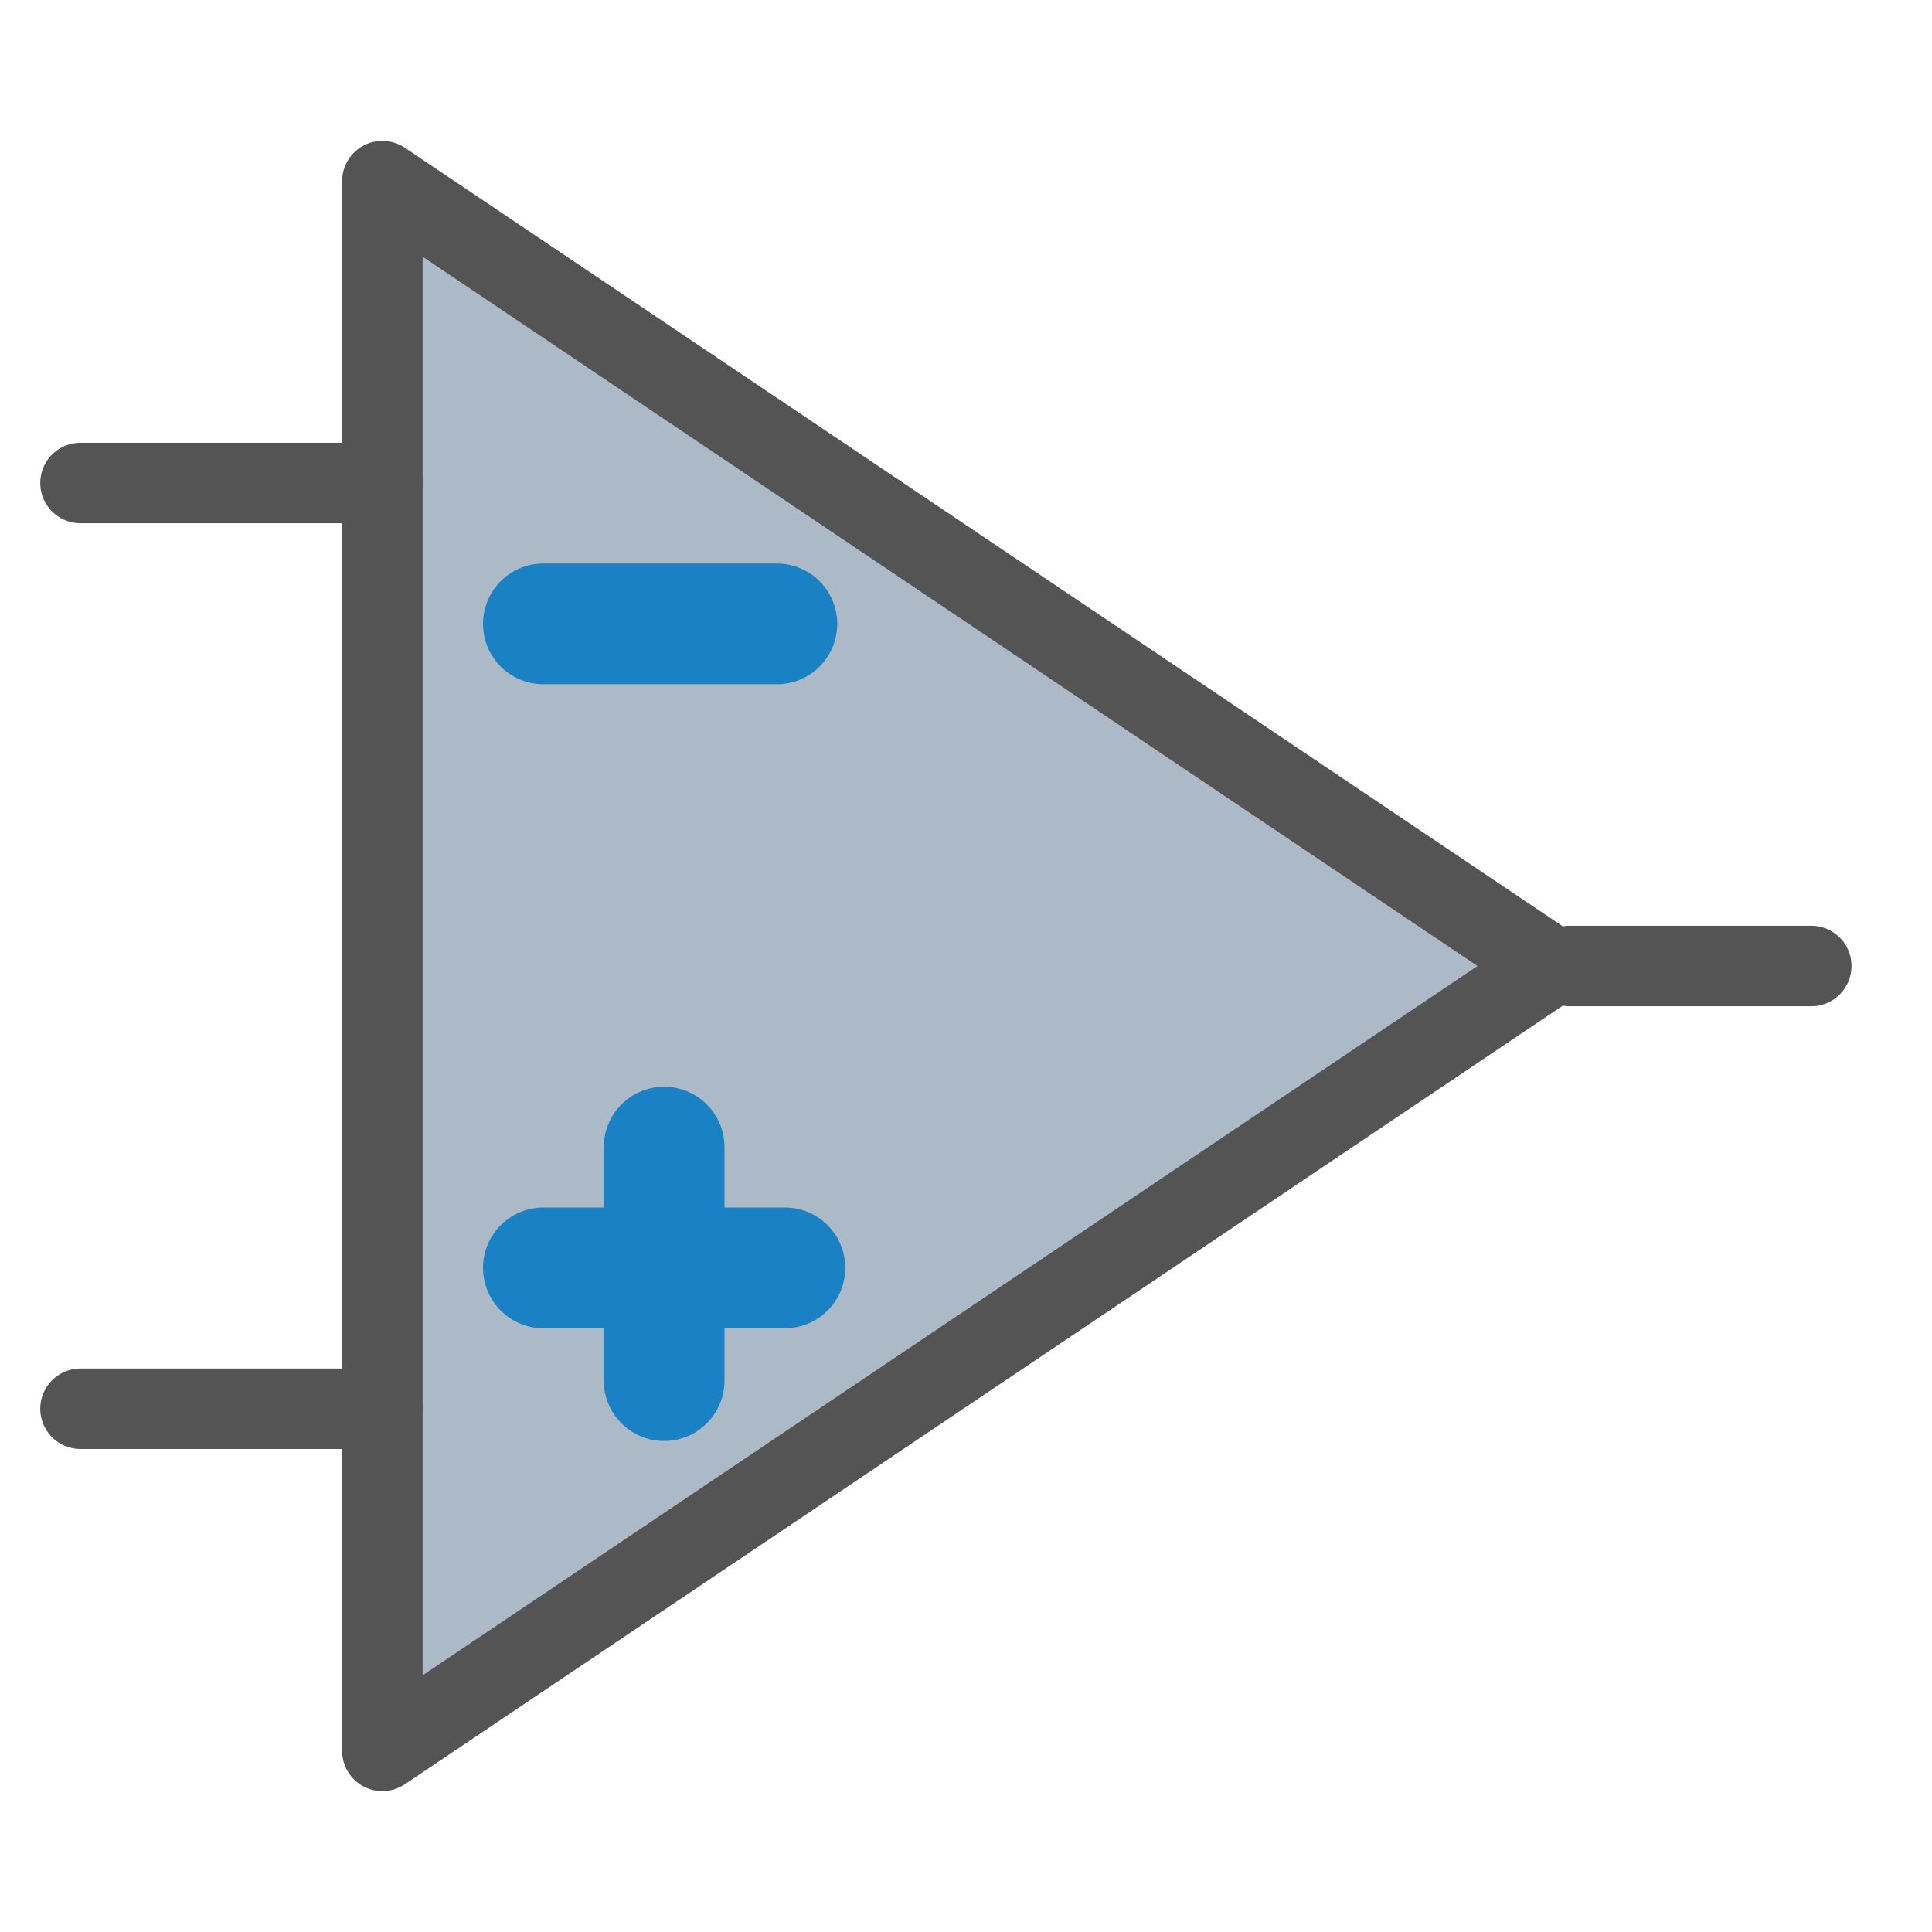
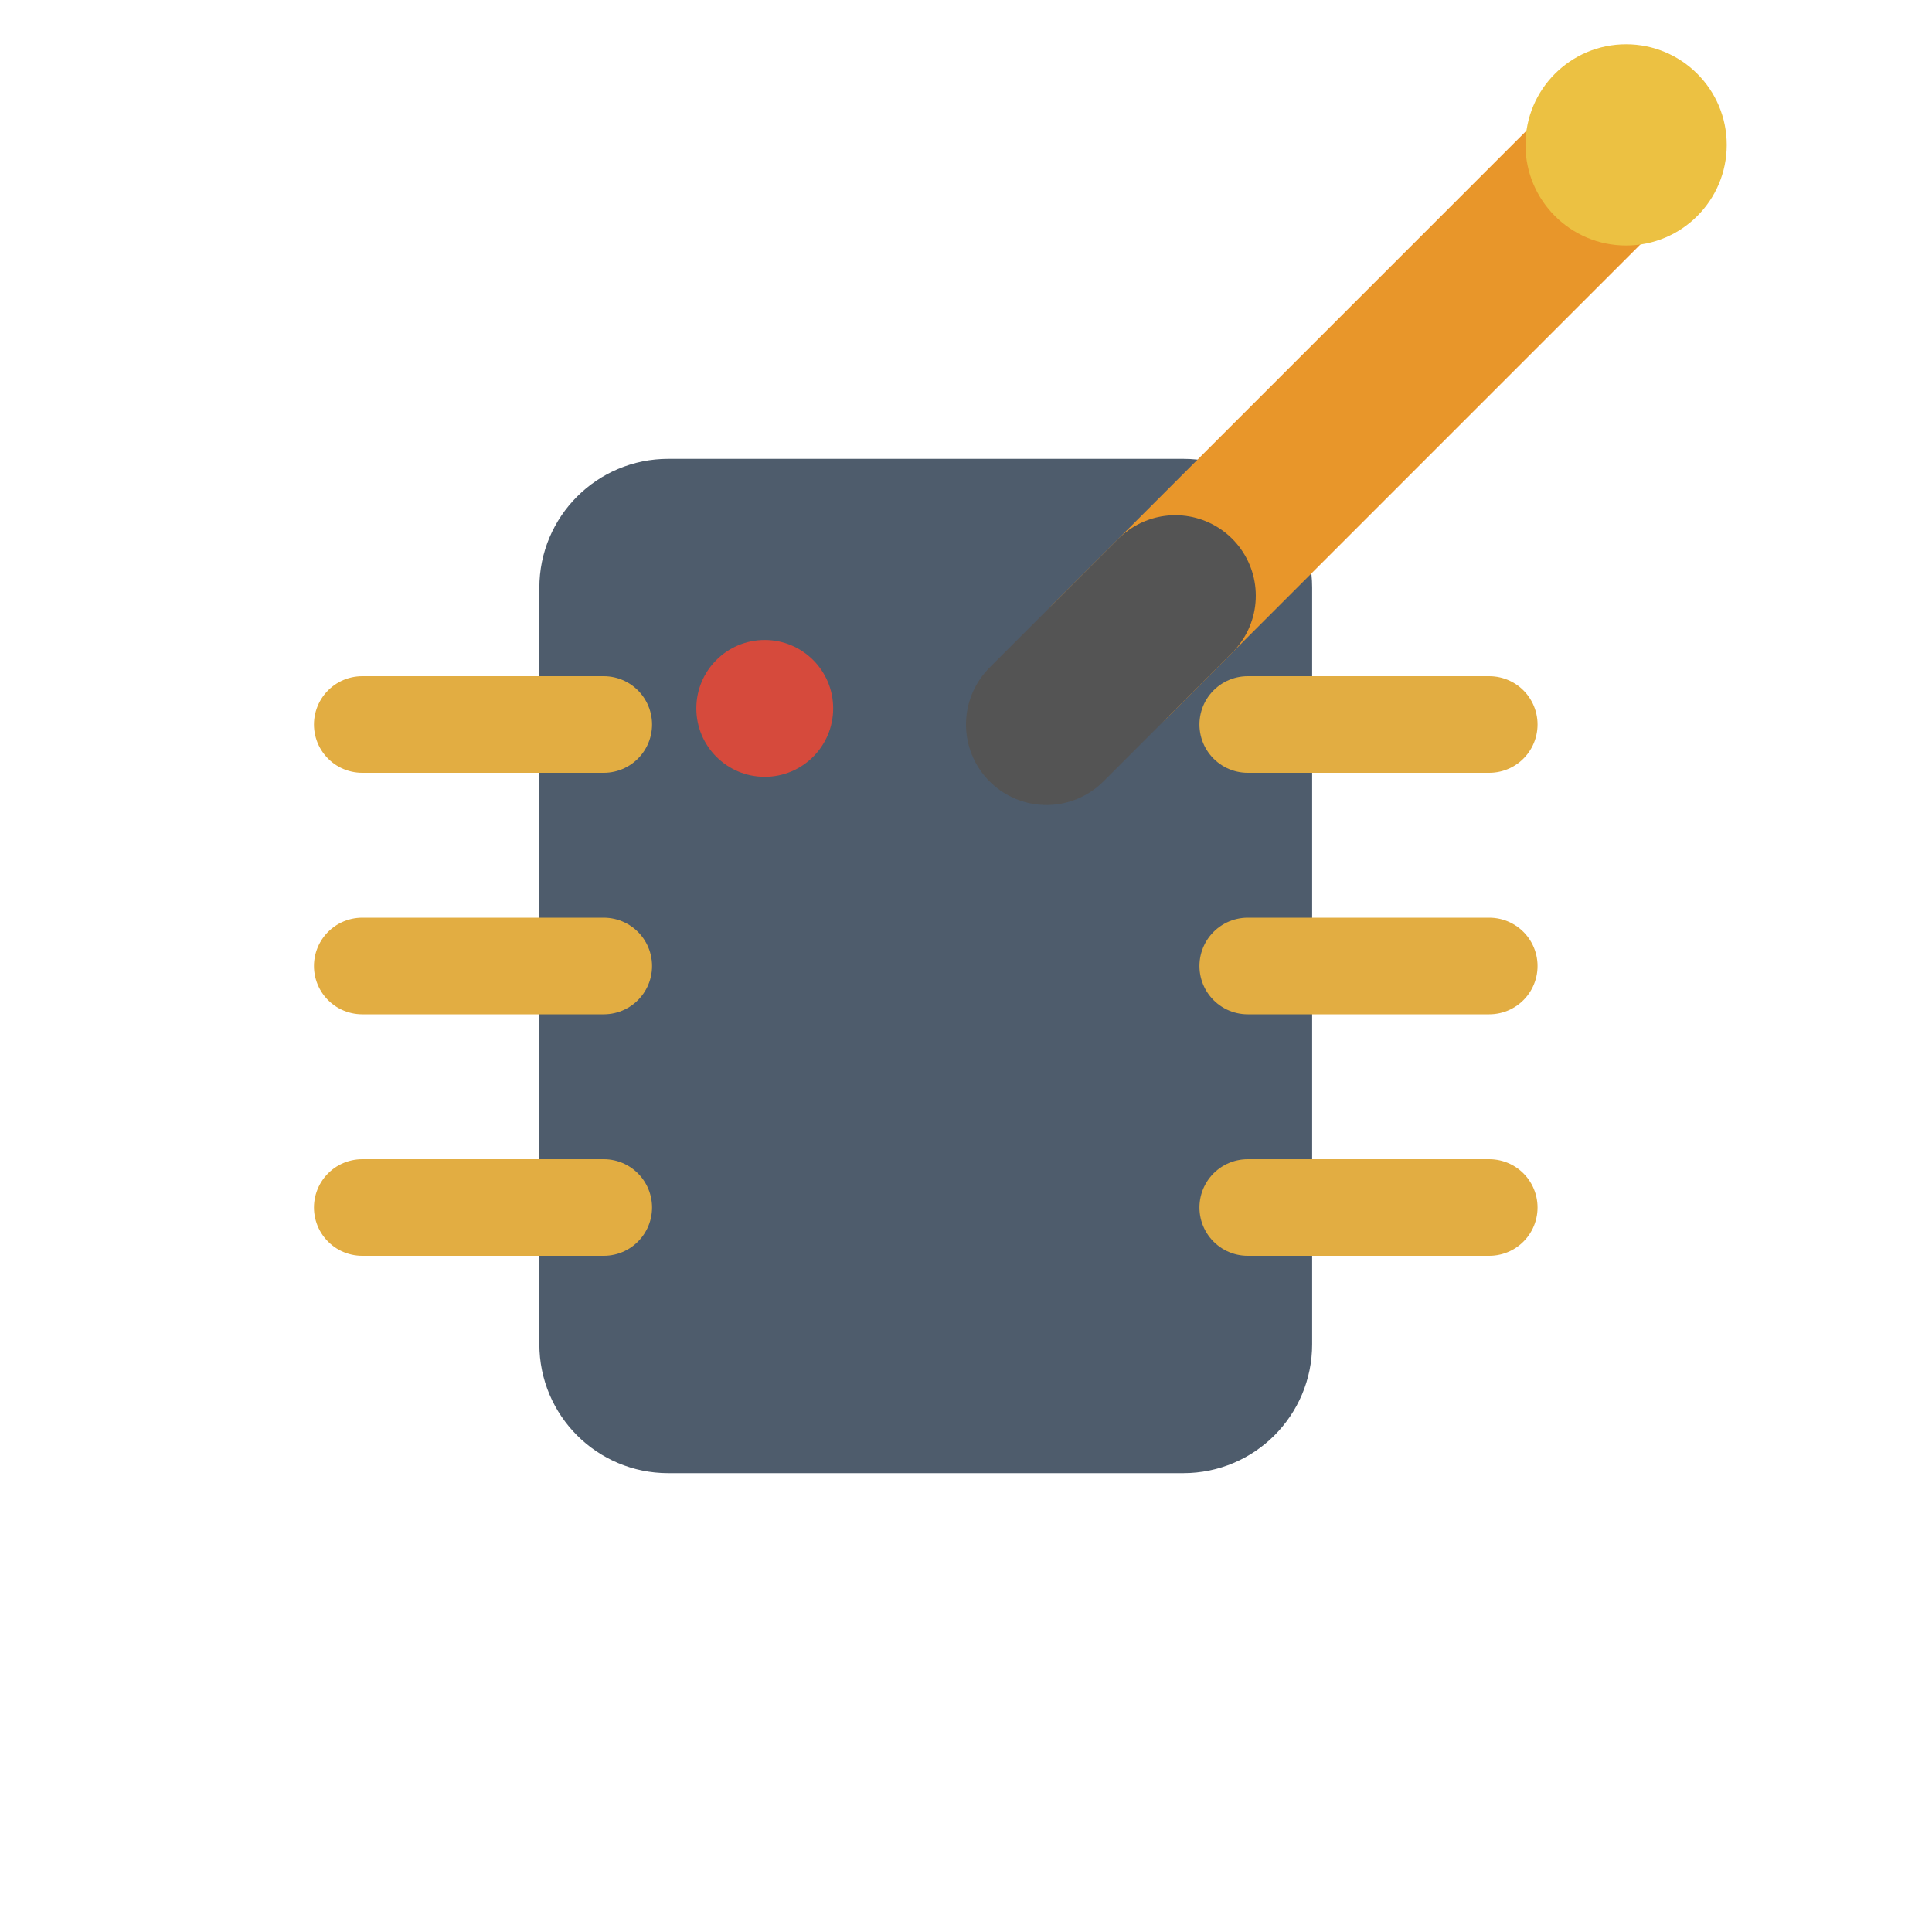
- <svg xmlns="http://www.w3.org/2000/svg" id="Слой_1" data-name="Слой 1" viewBox="0 0 48 48" version="1.1" width="48" height="48">
-   <defs id="defs1617">
-     <style id="style1615">.cls-1{fill:#b9b9b9;}.cls-2{fill:#545454;}</style>
-   </defs>
-   <path style="fill:#acbac8;fill-opacity:1;stroke:#545454;stroke-width:2;stroke-linecap:butt;stroke-linejoin:round;stroke-miterlimit:4;stroke-dasharray:none;stroke-opacity:1" d="m 9.5,4.5 v 39 L 38.5,24 Z" id="path2231" />
-   <path style="fill:none;stroke:#1a81c4;stroke-width:3;stroke-linecap:round;stroke-linejoin:miter;stroke-miterlimit:4;stroke-dasharray:none;stroke-opacity:1" d="m 13.5,15.5 h 5.801" id="path2229" />
-   <path style="fill:none;stroke:#545454;stroke-width:2;stroke-linecap:round;stroke-linejoin:round;stroke-miterlimit:4;stroke-dasharray:none;stroke-opacity:1" d="m 39,24 h 6" id="path2233" />
-   <path style="fill:none;stroke:#545454;stroke-width:2;stroke-linecap:round;stroke-linejoin:round;stroke-miterlimit:4;stroke-dasharray:none;stroke-opacity:1" d="M 2,12 9.5,12" id="path2235" />
-   <path style="fill:none;stroke:#545454;stroke-width:2;stroke-linecap:round;stroke-linejoin:round;stroke-miterlimit:4;stroke-dasharray:none;stroke-opacity:1" d="M 2,35 H 9.5" id="path2237" />
-   <path style="fill:none;stroke:#1a81c4;stroke-width:3;stroke-linecap:round;stroke-linejoin:miter;stroke-miterlimit:4;stroke-dasharray:none;stroke-opacity:1" d="m 13.5,31.5 6,-1e-6" id="path839" />
-   <path style="fill:none;stroke:#1a81c4;stroke-width:3;stroke-linecap:round;stroke-linejoin:miter;stroke-miterlimit:4;stroke-dasharray:none;stroke-opacity:1" d="M 16.5,34.301 V 28.5" id="path841" />
+ <svg xmlns="http://www.w3.org/2000/svg" viewBox="0 0 24 24" width="24" height="24" version="1.1">
+   <rect x="7.5" y="6.5" width="8.0" height="11.0" rx="0.8" ry="0.8" fill="#4e5c6c" stroke="#4e5c6c" stroke-width="1.6" />
+   <polyline points="4.500,9.000 7.500,9.000" fill="none" stroke="#e2ad42" stroke-width="1.2" stroke-linecap="round" stroke-linejoin="round" />
+   <polyline points="15.500,9.000 18.500,9.000" fill="none" stroke="#e2ad42" stroke-width="1.2" stroke-linecap="round" stroke-linejoin="round" />
+   <polyline points="4.500,12.000 7.500,12.000" fill="none" stroke="#e2ad42" stroke-width="1.2" stroke-linecap="round" stroke-linejoin="round" />
+   <polyline points="15.500,12.000 18.500,12.000" fill="none" stroke="#e2ad42" stroke-width="1.2" stroke-linecap="round" stroke-linejoin="round" />
+   <polyline points="4.500,15.000 7.500,15.000" fill="none" stroke="#e2ad42" stroke-width="1.2" stroke-linecap="round" stroke-linejoin="round" />
+   <polyline points="15.500,15.000 18.500,15.000" fill="none" stroke="#e2ad42" stroke-width="1.2" stroke-linecap="round" stroke-linejoin="round" />
+   <circle cx="9.5" cy="8.8" r="0.85" fill="#d64a3c" />
+   <polyline points="13.800,8.200 20.200,1.800" fill="none" stroke="#e8962a" stroke-width="2.0" stroke-linecap="round" stroke-linejoin="round" />
+   <circle cx="20.2" cy="1.8" r="1.25" fill="#ecc142" />
+   <polyline points="13.000,9.000 14.600,7.400" fill="none" stroke="#545454" stroke-width="2.0" stroke-linecap="round" stroke-linejoin="round" />
</svg>
